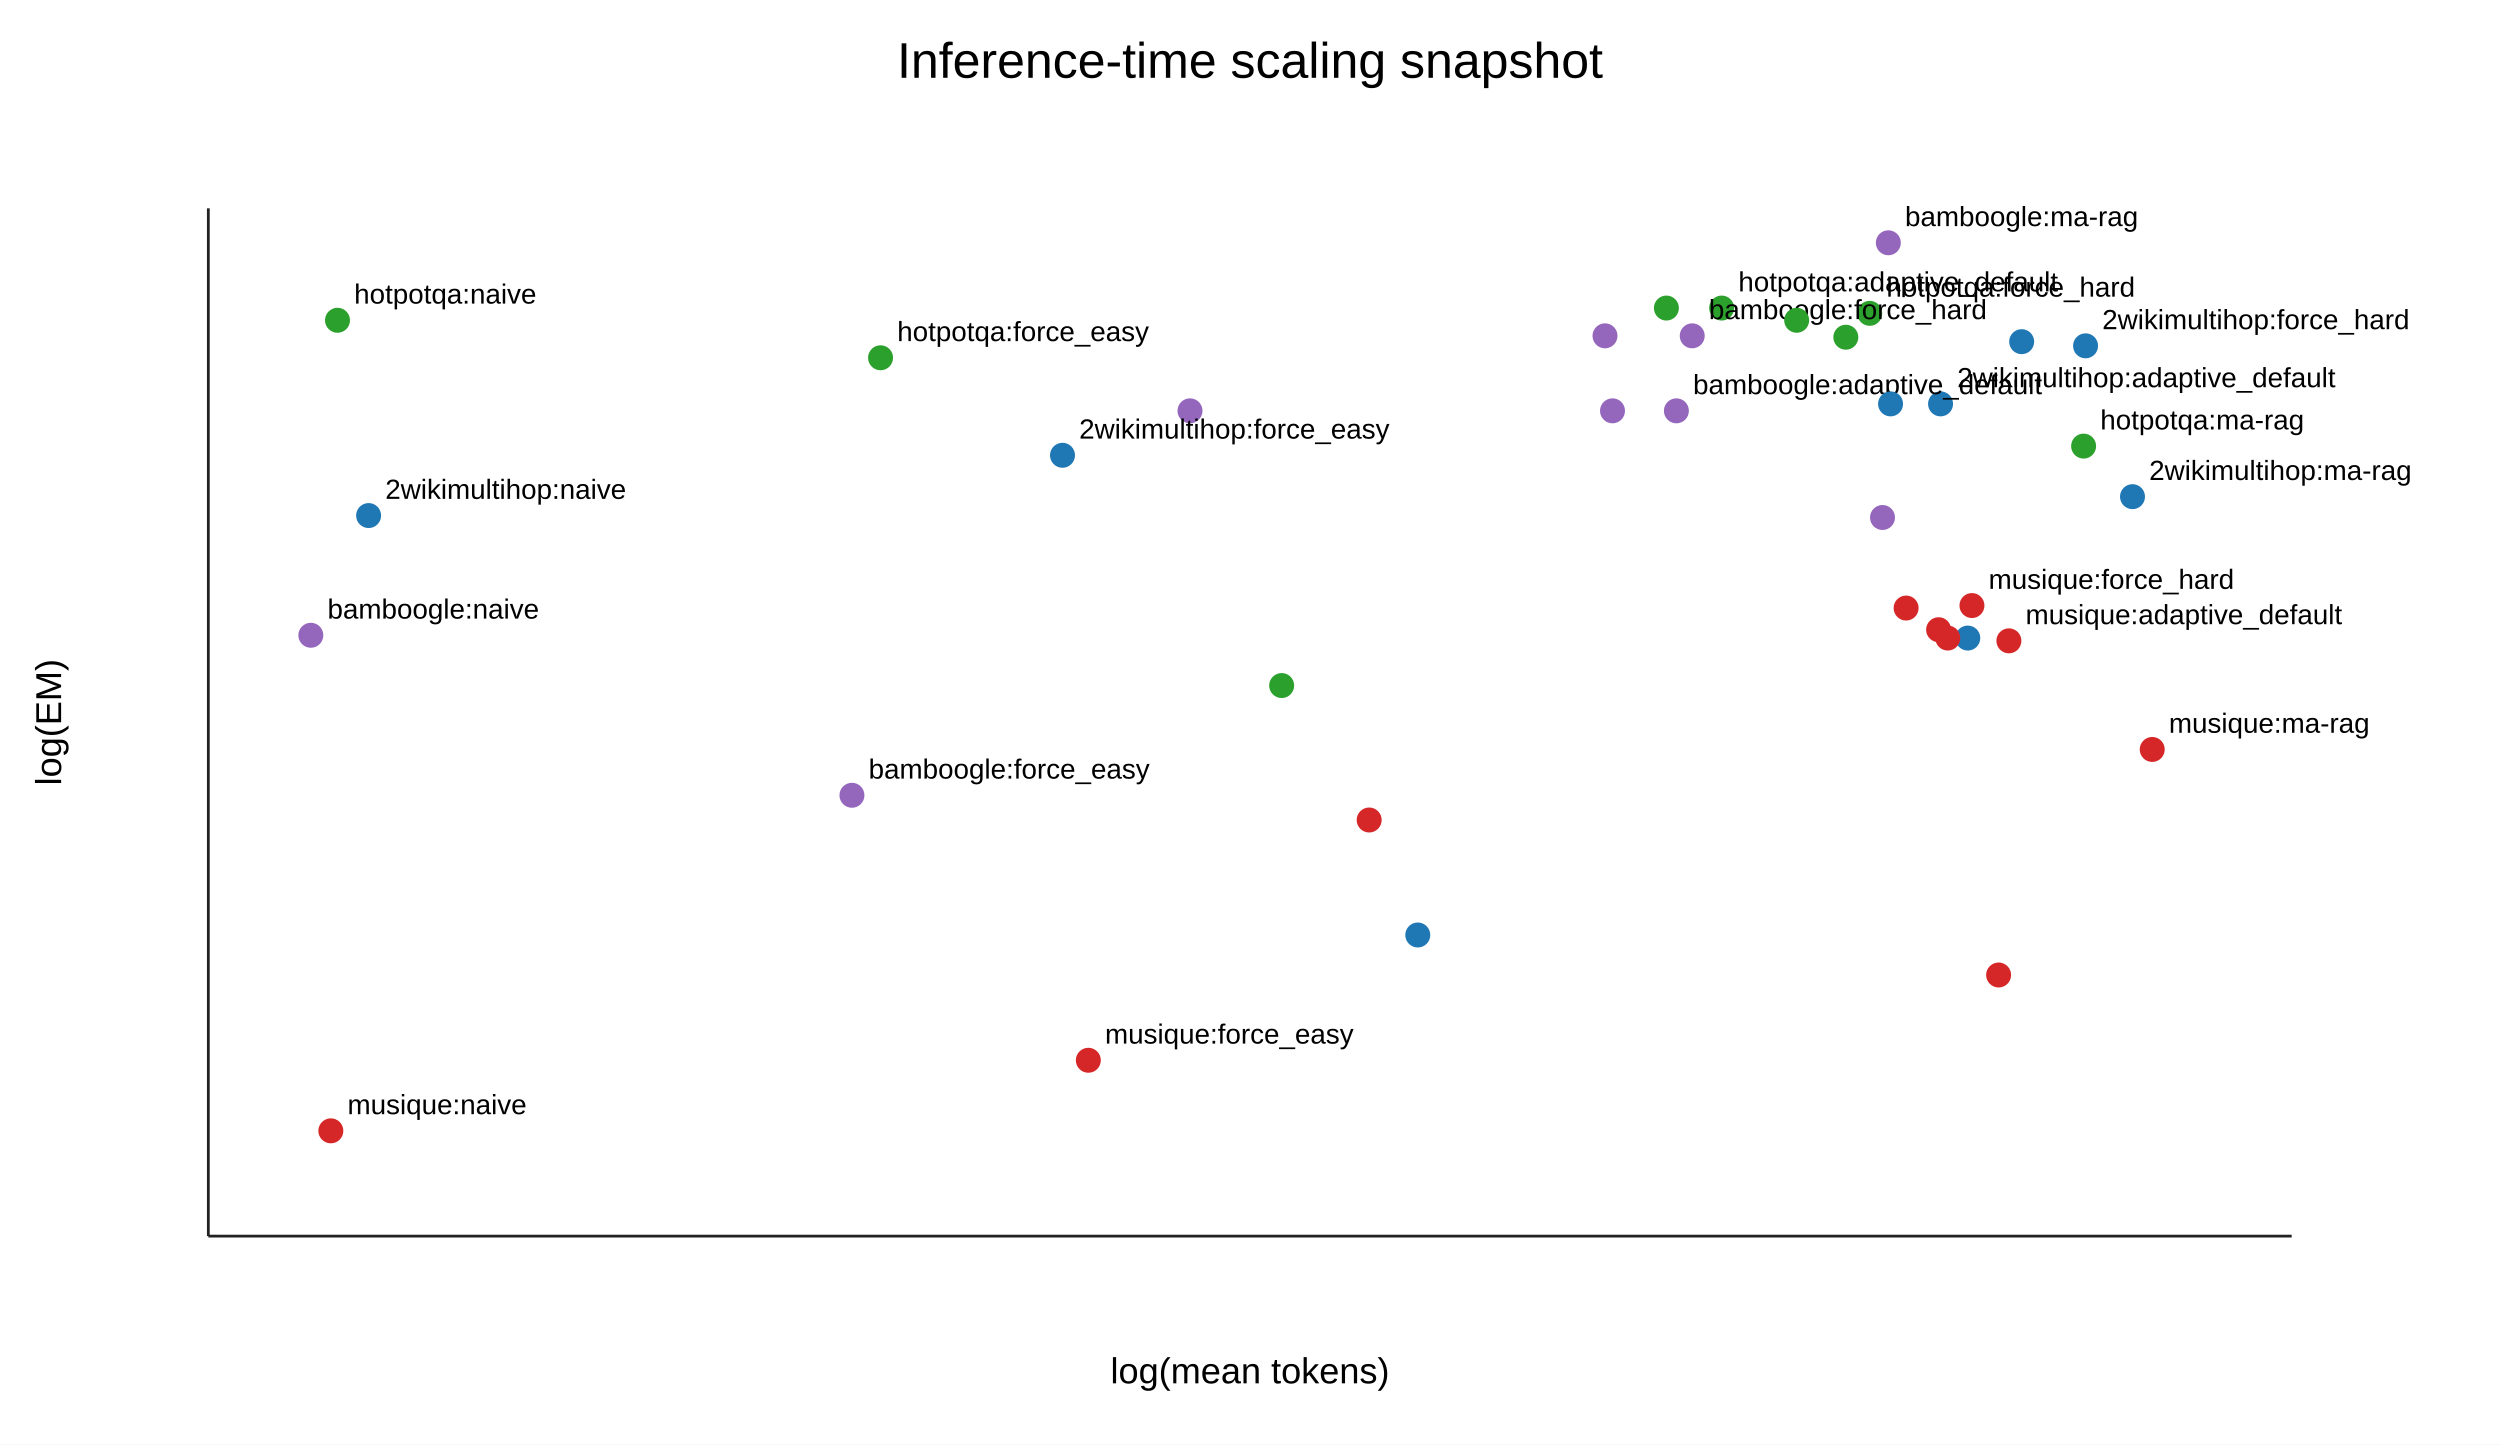
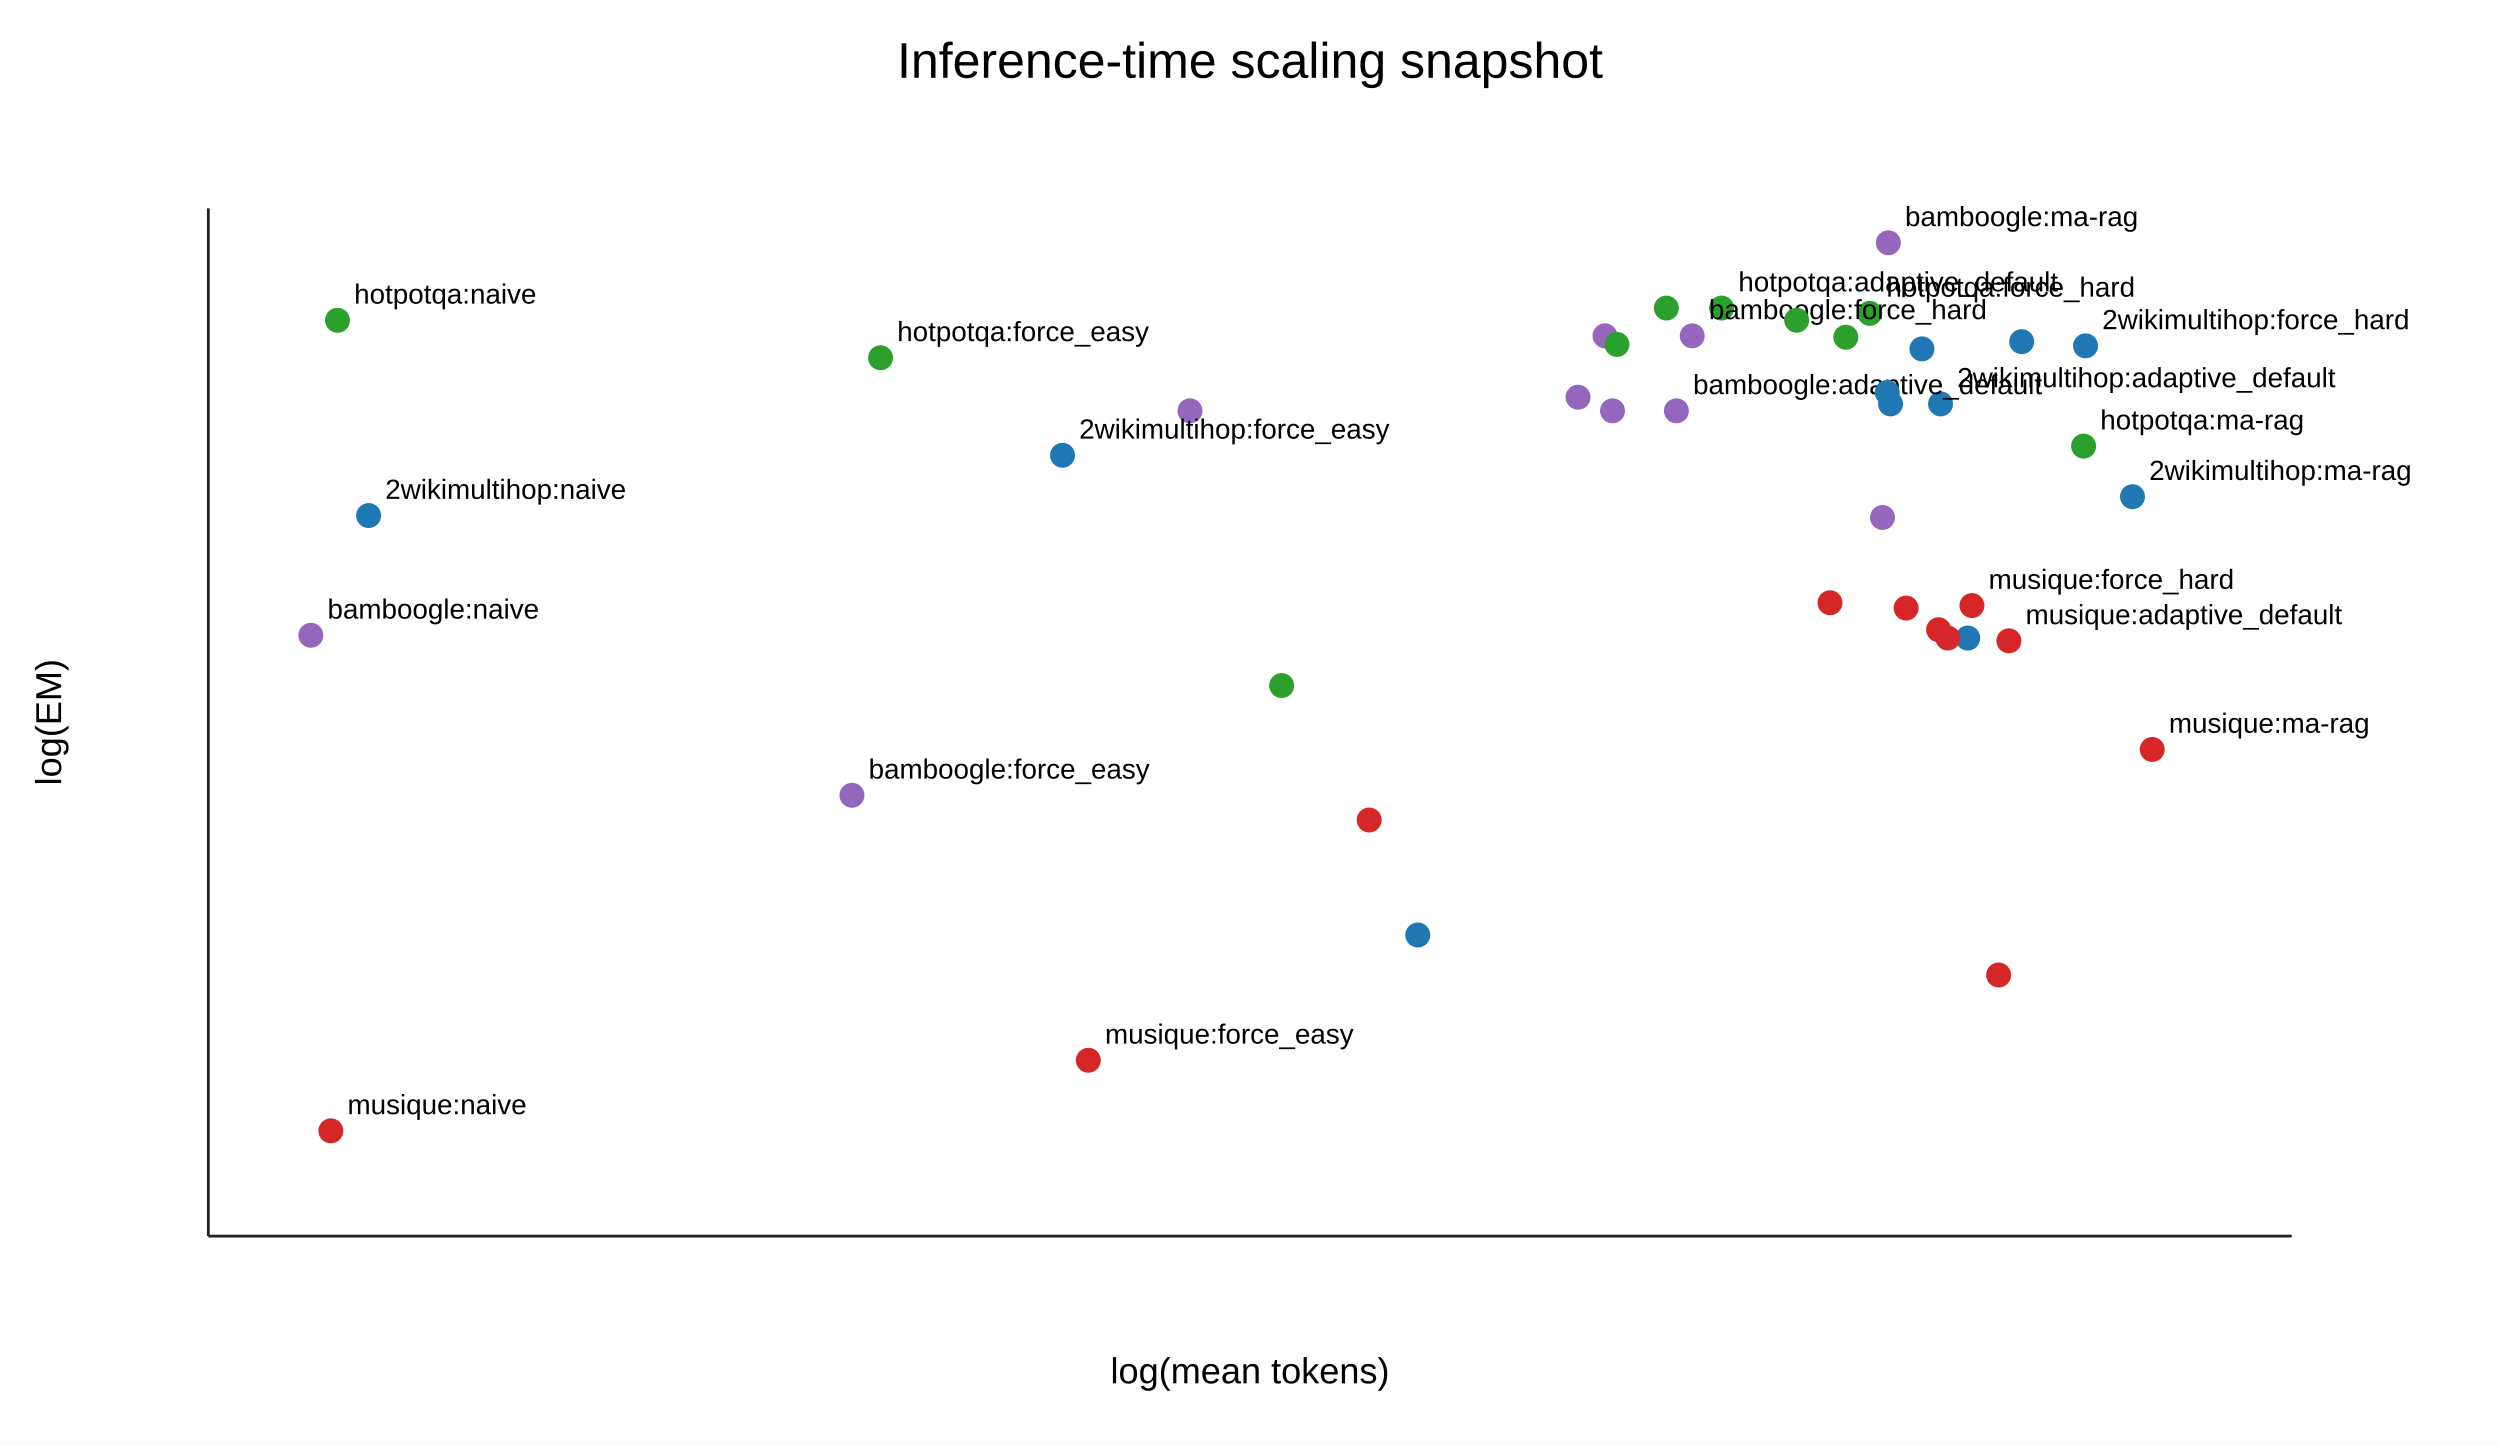
<svg xmlns="http://www.w3.org/2000/svg" width="900" height="520" viewBox="0 0 900 520">
  <rect width="100%" height="100%" fill="white" />
  <text x="450.0" y="28" text-anchor="middle" font-family="Arial" font-size="18">Inference-time scaling snapshot</text>
  <line x1="75" y1="445" x2="825" y2="445" stroke="#222" />
  <line x1="75" y1="445" x2="75" y2="75" stroke="#222" />
  <text x="450.0" y="498" text-anchor="middle" font-family="Arial" font-size="13">log(mean tokens)</text>
  <text transform="translate(22 260.0) rotate(-90)" text-anchor="middle" font-family="Arial" font-size="13">log(EM)</text>
  <circle cx="119.1" cy="407.1" r="4.5" fill="#d62728" />
  <text x="125.1" y="401.1" font-family="Arial" font-size="10">musique:naive</text>
  <circle cx="719.5" cy="351.0" r="4.5" fill="#d62728" />
  <circle cx="492.9" cy="295.2" r="4.5" fill="#d62728" />
  <circle cx="774.8" cy="269.8" r="4.5" fill="#d62728" />
  <text x="780.8" y="263.8" font-family="Arial" font-size="10">musique:ma-rag</text>
  <circle cx="132.7" cy="185.6" r="4.5" fill="#1f77b4" />
  <text x="138.7" y="179.6" font-family="Arial" font-size="10">2wikimultihop:naive</text>
  <circle cx="708.4" cy="229.7" r="4.5" fill="#1f77b4" />
  <circle cx="510.4" cy="336.6" r="4.5" fill="#1f77b4" />
  <circle cx="767.7" cy="178.8" r="4.5" fill="#1f77b4" />
  <text x="773.7" y="172.8" font-family="Arial" font-size="10">2wikimultihop:ma-rag</text>
  <circle cx="121.5" cy="115.3" r="4.5" fill="#2ca02c" />
  <text x="127.5" y="109.3" font-family="Arial" font-size="10">hotpotqa:naive</text>
  <circle cx="664.5" cy="121.4" r="4.5" fill="#2ca02c" />
  <circle cx="461.4" cy="246.8" r="4.5" fill="#2ca02c" />
  <circle cx="750.1" cy="160.6" r="4.5" fill="#2ca02c" />
  <text x="756.1" y="154.6" font-family="Arial" font-size="10">hotpotqa:ma-rag</text>
  <circle cx="111.9" cy="228.7" r="4.5" fill="#9467bd" />
  <text x="117.9" y="222.7" font-family="Arial" font-size="10">bamboogle:naive</text>
  <circle cx="677.7" cy="186.3" r="4.5" fill="#9467bd" />
  <circle cx="428.4" cy="147.9" r="4.5" fill="#9467bd" />
  <circle cx="679.8" cy="87.4" r="4.5" fill="#9467bd" />
  <text x="685.8" y="81.4" font-family="Arial" font-size="10">bamboogle:ma-rag</text>
  <circle cx="723.2" cy="230.7" r="4.5" fill="#d62728" />
  <text x="729.2" y="224.7" font-family="Arial" font-size="10">musique:adaptive_default</text>
  <circle cx="698.6" cy="145.4" r="4.5" fill="#1f77b4" />
  <text x="704.6" y="139.4" font-family="Arial" font-size="10">2wikimultihop:adaptive_default</text>
  <circle cx="619.8" cy="110.9" r="4.5" fill="#2ca02c" />
  <text x="625.8" y="104.9" font-family="Arial" font-size="10">hotpotqa:adaptive_default</text>
  <circle cx="603.5" cy="147.9" r="4.5" fill="#9467bd" />
  <text x="609.5" y="141.9" font-family="Arial" font-size="10">bamboogle:adaptive_default</text>
  <circle cx="391.8" cy="381.7" r="4.5" fill="#d62728" />
  <text x="397.8" y="375.7" font-family="Arial" font-size="10">musique:force_easy</text>
  <circle cx="382.5" cy="163.9" r="4.5" fill="#1f77b4" />
  <text x="388.5" y="157.9" font-family="Arial" font-size="10">2wikimultihop:force_easy</text>
  <circle cx="317.0" cy="128.8" r="4.5" fill="#2ca02c" />
  <text x="323.0" y="122.8" font-family="Arial" font-size="10">hotpotqa:force_easy</text>
  <circle cx="306.7" cy="286.3" r="4.5" fill="#9467bd" />
  <text x="312.7" y="280.3" font-family="Arial" font-size="10">bamboogle:force_easy</text>
  <circle cx="709.9" cy="218.0" r="4.5" fill="#d62728" />
  <text x="715.9" y="212.0" font-family="Arial" font-size="10">musique:force_hard</text>
  <circle cx="750.8" cy="124.5" r="4.5" fill="#1f77b4" />
  <text x="756.8" y="118.5" font-family="Arial" font-size="10">2wikimultihop:force_hard</text>
  <circle cx="673.1" cy="112.8" r="4.5" fill="#2ca02c" />
  <text x="679.1" y="106.8" font-family="Arial" font-size="10">hotpotqa:force_hard</text>
  <circle cx="609.2" cy="120.9" r="4.5" fill="#9467bd" />
  <text x="615.2" y="114.9" font-family="Arial" font-size="10">bamboogle:force_hard</text>
  <circle cx="701.2" cy="229.7" r="4.5" fill="#d62728" />
  <circle cx="680.6" cy="145.4" r="4.5" fill="#1f77b4" />
  <circle cx="599.9" cy="110.9" r="4.5" fill="#2ca02c" />
  <circle cx="580.5" cy="147.9" r="4.5" fill="#9467bd" />
  <circle cx="686.2" cy="218.9" r="4.5" fill="#d62728" />
  <circle cx="727.8" cy="123.0" r="4.5" fill="#1f77b4" />
  <circle cx="646.8" cy="115.3" r="4.5" fill="#2ca02c" />
  <circle cx="577.8" cy="120.9" r="4.5" fill="#9467bd" />
+   <circle cx="658.8" cy="217.0" r="4.5" fill="#d62728" />
+   <circle cx="691.9" cy="125.6" r="4.5" fill="#1f77b4" />
  <circle cx="697.9" cy="226.7" r="4.5" fill="#d62728" />
+   <circle cx="679.4" cy="141.3" r="4.5" fill="#1f77b4" />
+   <circle cx="582.1" cy="124.0" r="4.5" fill="#2ca02c" />
+   <circle cx="568.1" cy="143.0" r="4.5" fill="#9467bd" />
</svg>
